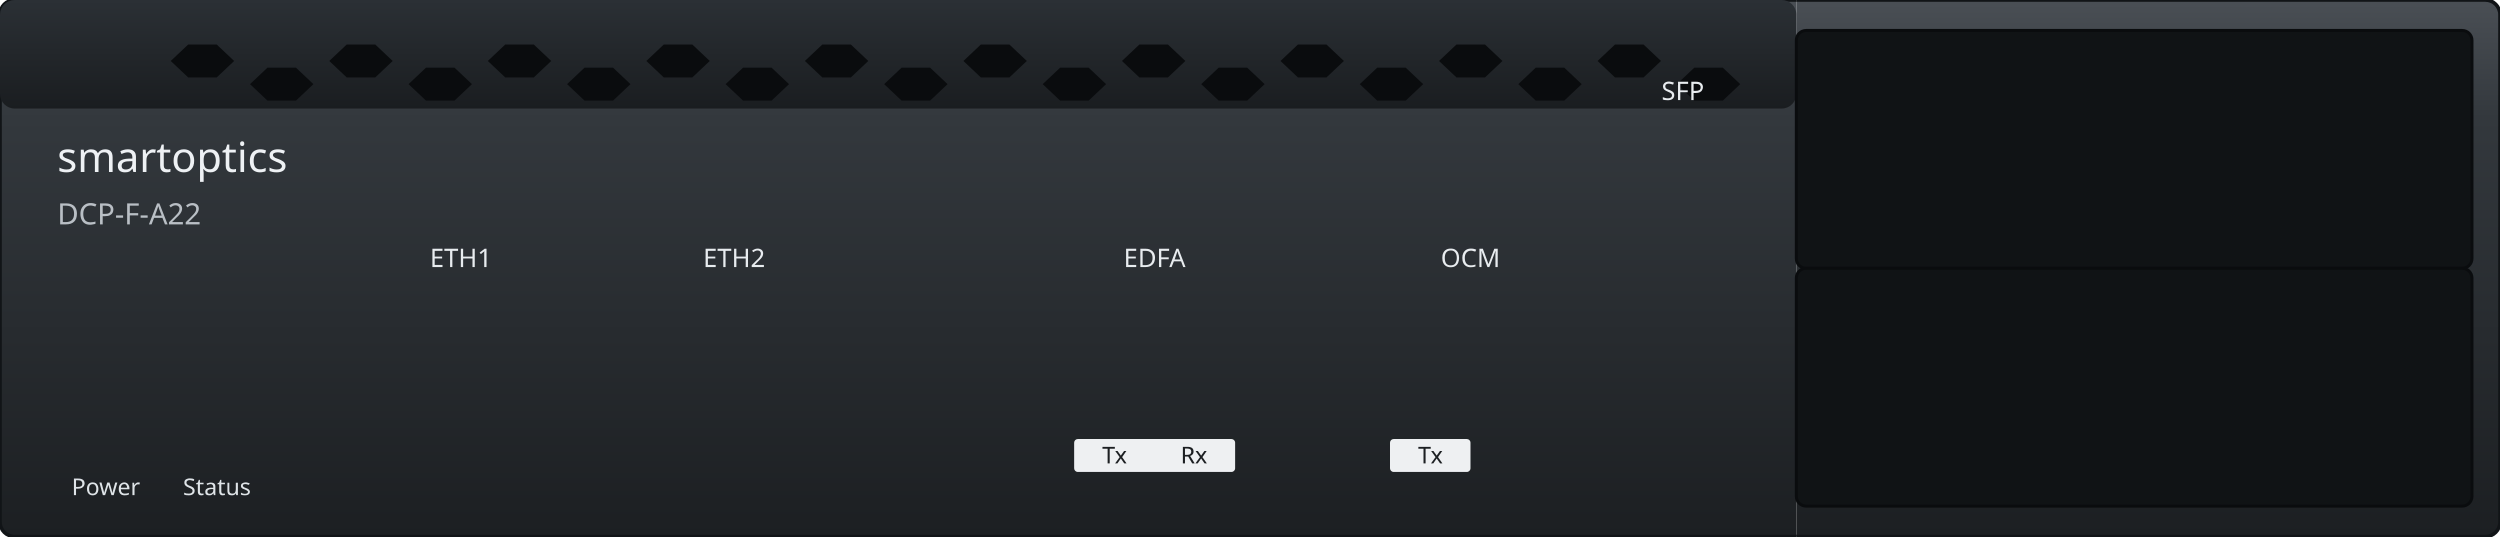
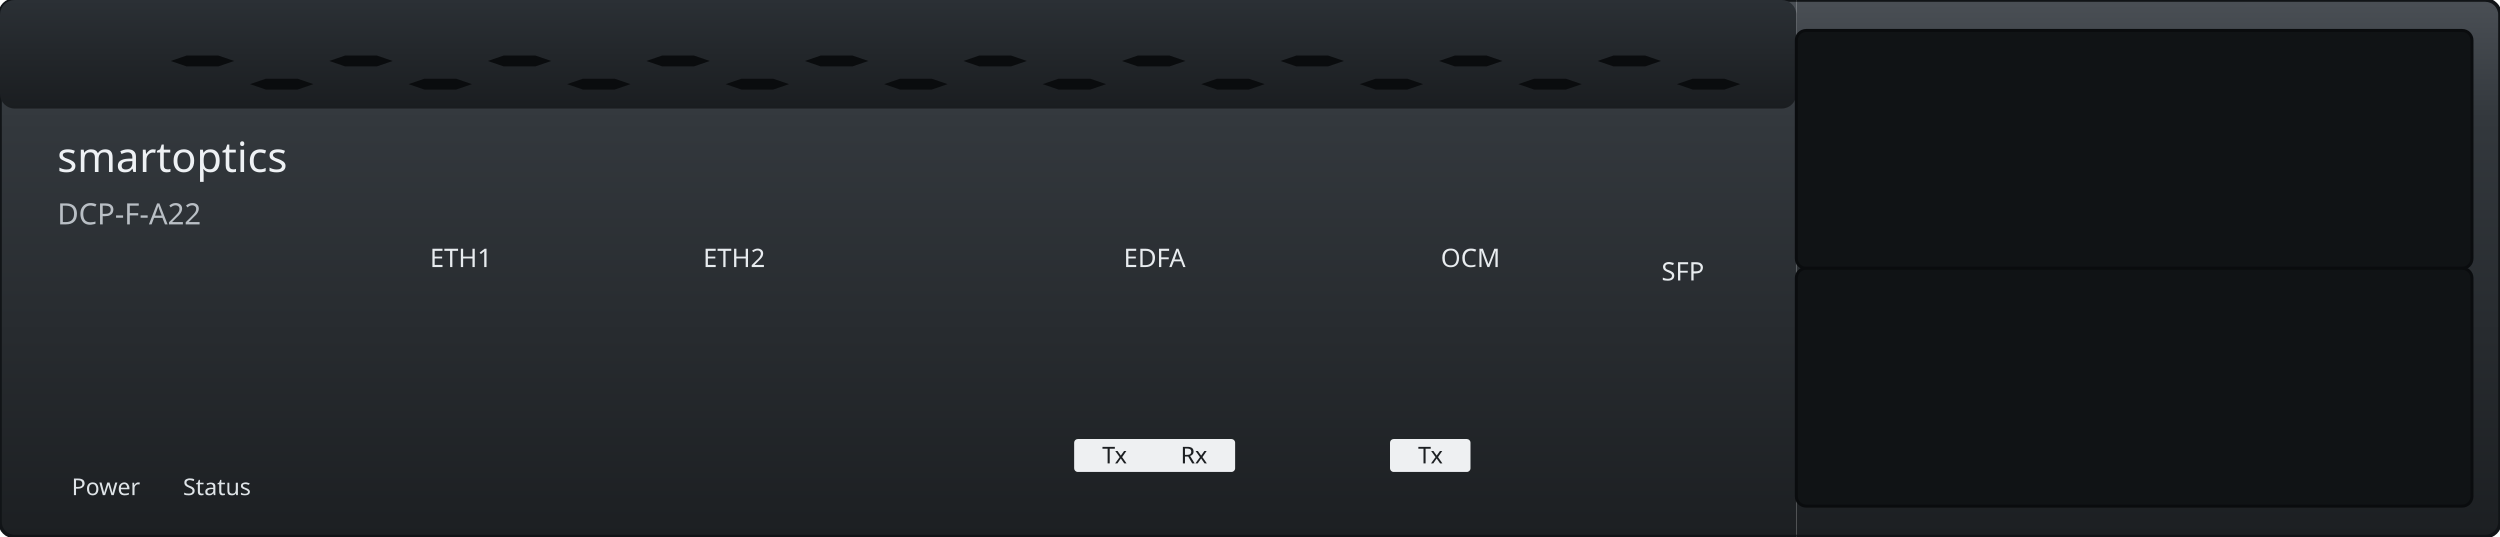
<svg xmlns="http://www.w3.org/2000/svg" width="205mm" height="44mm" viewBox="0 0 205 44">
  <defs>
    <linearGradient id="plate" x1="0" y1="0" x2="0" y2="1">
      <stop offset="0" stop-color="#4a4f55" />
      <stop offset="0.22" stop-color="#33383d" />
      <stop offset="1" stop-color="#1c1f22" />
    </linearGradient>
    <linearGradient id="topband" x1="0" y1="0" x2="0" y2="1">
      <stop offset="0" stop-color="#2b3035" />
      <stop offset="1" stop-color="#1a1d20" />
    </linearGradient>
  </defs>
  <g id="body">
    <g id="body-ramp">
      <path id="plate-ramp" fill="url(#plate)" d="M 1.2 0 H 147.3 V 44 H 1.2 A 1.2 1.2 0 0 1 0 42.8 V 1.2 A 1.2 1.2 0 0 1 1.2 0 Z" />
      <path id="edge-ramp" fill="none" stroke="#111417" stroke-width="0.3" d="M 147.3 0 H 1.2 A 1.2 1.2 0 0 0 0 1.2 V 42.8 A 1.2 1.2 0 0 0 1.2 44 H 147.3" />
      <rect id="ramp-band" x="0" y="0" width="147.3" height="8.9" rx="1.2" fill="url(#topband)" />
      <g id="vent-top" fill="#0a0c0e">
-         <polygon points="14.00,5.00 15.43,3.65 17.77,3.65 19.20,5.00 17.77,6.35 15.43,6.35" />
-         <polygon points="20.50,6.90 21.93,5.55 24.27,5.55 25.70,6.90 24.27,8.25 21.93,8.25" />
-         <polygon points="27.00,5.00 28.43,3.65 30.77,3.65 32.20,5.00 30.77,6.35 28.43,6.35" />
-         <polygon points="33.50,6.90 34.93,5.55 37.27,5.55 38.70,6.90 37.27,8.25 34.93,8.25" />
-         <polygon points="40.00,5.00 41.43,3.65 43.77,3.65 45.20,5.00 43.77,6.35 41.43,6.35" />
-         <polygon points="46.50,6.90 47.93,5.55 50.27,5.55 51.70,6.90 50.27,8.25 47.93,8.25" />
-         <polygon points="53.00,5.00 54.43,3.65 56.77,3.65 58.20,5.00 56.77,6.35 54.43,6.35" />
-         <polygon points="59.50,6.90 60.93,5.55 63.27,5.55 64.70,6.90 63.27,8.25 60.93,8.25" />
-         <polygon points="66.00,5.00 67.43,3.65 69.77,3.65 71.20,5.00 69.77,6.35 67.43,6.35" />
-         <polygon points="72.50,6.90 73.93,5.55 76.27,5.55 77.70,6.90 76.27,8.25 73.93,8.25" />
-         <polygon points="79.00,5.00 80.43,3.65 82.77,3.65 84.20,5.00 82.77,6.35 80.43,6.35" />
-         <polygon points="85.50,6.90 86.93,5.55 89.27,5.55 90.70,6.90 89.27,8.25 86.93,8.25" />
-         <polygon points="92.00,5.00 93.43,3.65 95.77,3.65 97.20,5.00 95.77,6.35 93.43,6.35" />
-         <polygon points="98.50,6.90 99.93,5.55 102.27,5.55 103.70,6.90 102.27,8.25 99.93,8.25" />
-         <polygon points="105.00,5.00 106.43,3.65 108.77,3.65 110.20,5.00 108.77,6.35 106.43,6.35" />
-         <polygon points="111.50,6.90 112.93,5.55 115.27,5.55 116.70,6.90 115.27,8.25 112.93,8.25" />
-         <polygon points="118.00,5.00 119.43,3.65 121.77,3.65 123.20,5.00 121.77,6.35 119.43,6.35" />
-         <polygon points="124.50,6.90 125.93,5.55 128.27,5.55 129.70,6.90 128.27,8.25 125.93,8.25" />
-         <polygon points="131.00,5.00 132.43,3.65 134.77,3.65 136.20,5.00 134.77,6.35 132.43,6.35" />
-         <polygon points="137.50,6.90 138.93,5.55 141.27,5.55 142.70,6.90 141.27,8.25 138.93,8.25" />
+         <polygon points="14.00,5.000 15.30,4.554 17.90,4.554 19.20,5.000 17.90,5.446 15.30,5.446" />
+         <polygon points="20.50,6.900 21.80,6.454 24.40,6.454 25.70,6.900 24.40,7.346 21.80,7.346" />
+         <polygon points="27.00,5.000 28.30,4.554 30.90,4.554 32.20,5.000 30.90,5.446 28.30,5.446" />
+         <polygon points="33.50,6.900 34.80,6.454 37.40,6.454 38.70,6.900 37.40,7.346 34.80,7.346" />
+         <polygon points="40.00,5.000 41.30,4.554 43.90,4.554 45.20,5.000 43.90,5.446 41.30,5.446" />
+         <polygon points="46.50,6.900 47.80,6.454 50.40,6.454 51.70,6.900 50.40,7.346 47.80,7.346" />
+         <polygon points="53.00,5.000 54.30,4.554 56.90,4.554 58.20,5.000 56.90,5.446 54.30,5.446" />
+         <polygon points="59.50,6.900 60.80,6.454 63.40,6.454 64.70,6.900 63.40,7.346 60.80,7.346" />
+         <polygon points="66.00,5.000 67.30,4.554 69.90,4.554 71.20,5.000 69.90,5.446 67.30,5.446" />
+         <polygon points="72.50,6.900 73.80,6.454 76.40,6.454 77.70,6.900 76.40,7.346 73.80,7.346" />
+         <polygon points="79.00,5.000 80.30,4.554 82.90,4.554 84.20,5.000 82.90,5.446 80.30,5.446" />
+         <polygon points="85.50,6.900 86.80,6.454 89.40,6.454 90.70,6.900 89.40,7.346 86.80,7.346" />
+         <polygon points="92.00,5.000 93.30,4.554 95.90,4.554 97.20,5.000 95.90,5.446 93.30,5.446" />
+         <polygon points="98.50,6.900 99.80,6.454 102.40,6.454 103.70,6.900 102.40,7.346 99.80,7.346" />
+         <polygon points="105.00,5.000 106.30,4.554 108.90,4.554 110.20,5.000 108.90,5.446 106.30,5.446" />
+         <polygon points="111.50,6.900 112.80,6.454 115.40,6.454 116.70,6.900 115.40,7.346 112.80,7.346" />
+         <polygon points="118.00,5.000 119.30,4.554 121.90,4.554 123.20,5.000 121.90,5.446 119.30,5.446" />
+         <polygon points="124.50,6.900 125.80,6.454 128.40,6.454 129.70,6.900 128.40,7.346 125.80,7.346" />
+         <polygon points="131.00,5.000 132.30,4.554 134.90,4.554 136.20,5.000 134.90,5.446 132.30,5.446" />
+         <polygon points="137.50,6.900 138.80,6.454 141.40,6.454 142.70,6.900 141.40,7.346 138.80,7.346" />
      </g>
      <g id="brand-silkscreen" font-family="sans-serif">
        <text id="brand" x="4.7" y="14.1" font-size="3.4" fill="#eef1f4">smartoptics</text>
        <text id="model" x="4.7" y="18.4" font-size="2.4" fill="#b9bfc5">DCP-F-A22</text>
      </g>
      <g id="caption-silkscreen" font-family="sans-serif" text-anchor="middle">
        <text id="caption-power" x="8.68" y="40.6" font-size="1.9" fill="#dfe4e8">Power</text>
        <text id="caption-status" x="17.79" y="40.6" font-size="1.9" fill="#dfe4e8">Status</text>
        <text x="37.8" y="21.9" font-size="2.1" fill="#e8ecef">ETH1</text>
        <text x="60.2" y="21.9" font-size="2.1" fill="#e8ecef">ETH2</text>
        <text x="94.68" y="21.9" font-size="2.1" fill="#e8ecef">EDFA</text>
        <text x="120.58" y="21.9" font-size="2.1" fill="#e8ecef">OCM</text>
-         <text x="138.0" y="8.2" font-size="2.1" fill="#e8ecef">SFP</text>
+         <text x="138.0" y="23.0" font-size="2.1" fill="#e8ecef">SFP</text>
      </g>
      <g id="port-caption-boxes">
        <rect x="88.08" y="36.0" width="13.2" height="2.7" rx="0.3" fill="#eef0f2" />
        <rect x="113.98" y="36.0" width="6.6" height="2.7" rx="0.3" fill="#eef0f2" />
      </g>
      <g id="txrx-silkscreen" font-family="sans-serif" text-anchor="middle">
        <text x="91.4" y="38.0" font-size="1.9" fill="#1c1f22">Tx</text>
        <text x="97.9" y="38.0" font-size="1.9" fill="#1c1f22">Rx</text>
        <text x="117.3" y="38.0" font-size="1.9" fill="#1c1f22">Tx</text>
      </g>
    </g>
    <g id="body-square">
      <path id="plate-square" fill="url(#plate)" d="M 147.3 0 H 203.8 A 1.2 1.2 0 0 1 205 1.2 V 42.8 A 1.2 1.2 0 0 1 203.8 44 H 147.3 Z" />
      <path id="edge-square" fill="none" stroke="#111417" stroke-width="0.3" d="M 147.3 0 H 203.8 A 1.2 1.2 0 0 1 205 1.2 V 42.8 A 1.2 1.2 0 0 1 203.8 44 H 147.3" />
      <rect id="ppm-1" x="147.3" y="2.5" width="55.4" height="19.5" rx="0.8" fill="#101315" stroke="#0a0c0e" stroke-width="0.25" />
      <rect id="ppm-2" x="147.3" y="22.0" width="55.4" height="19.5" rx="0.8" fill="#101315" stroke="#0a0c0e" stroke-width="0.25" />
    </g>
  </g>
</svg>
